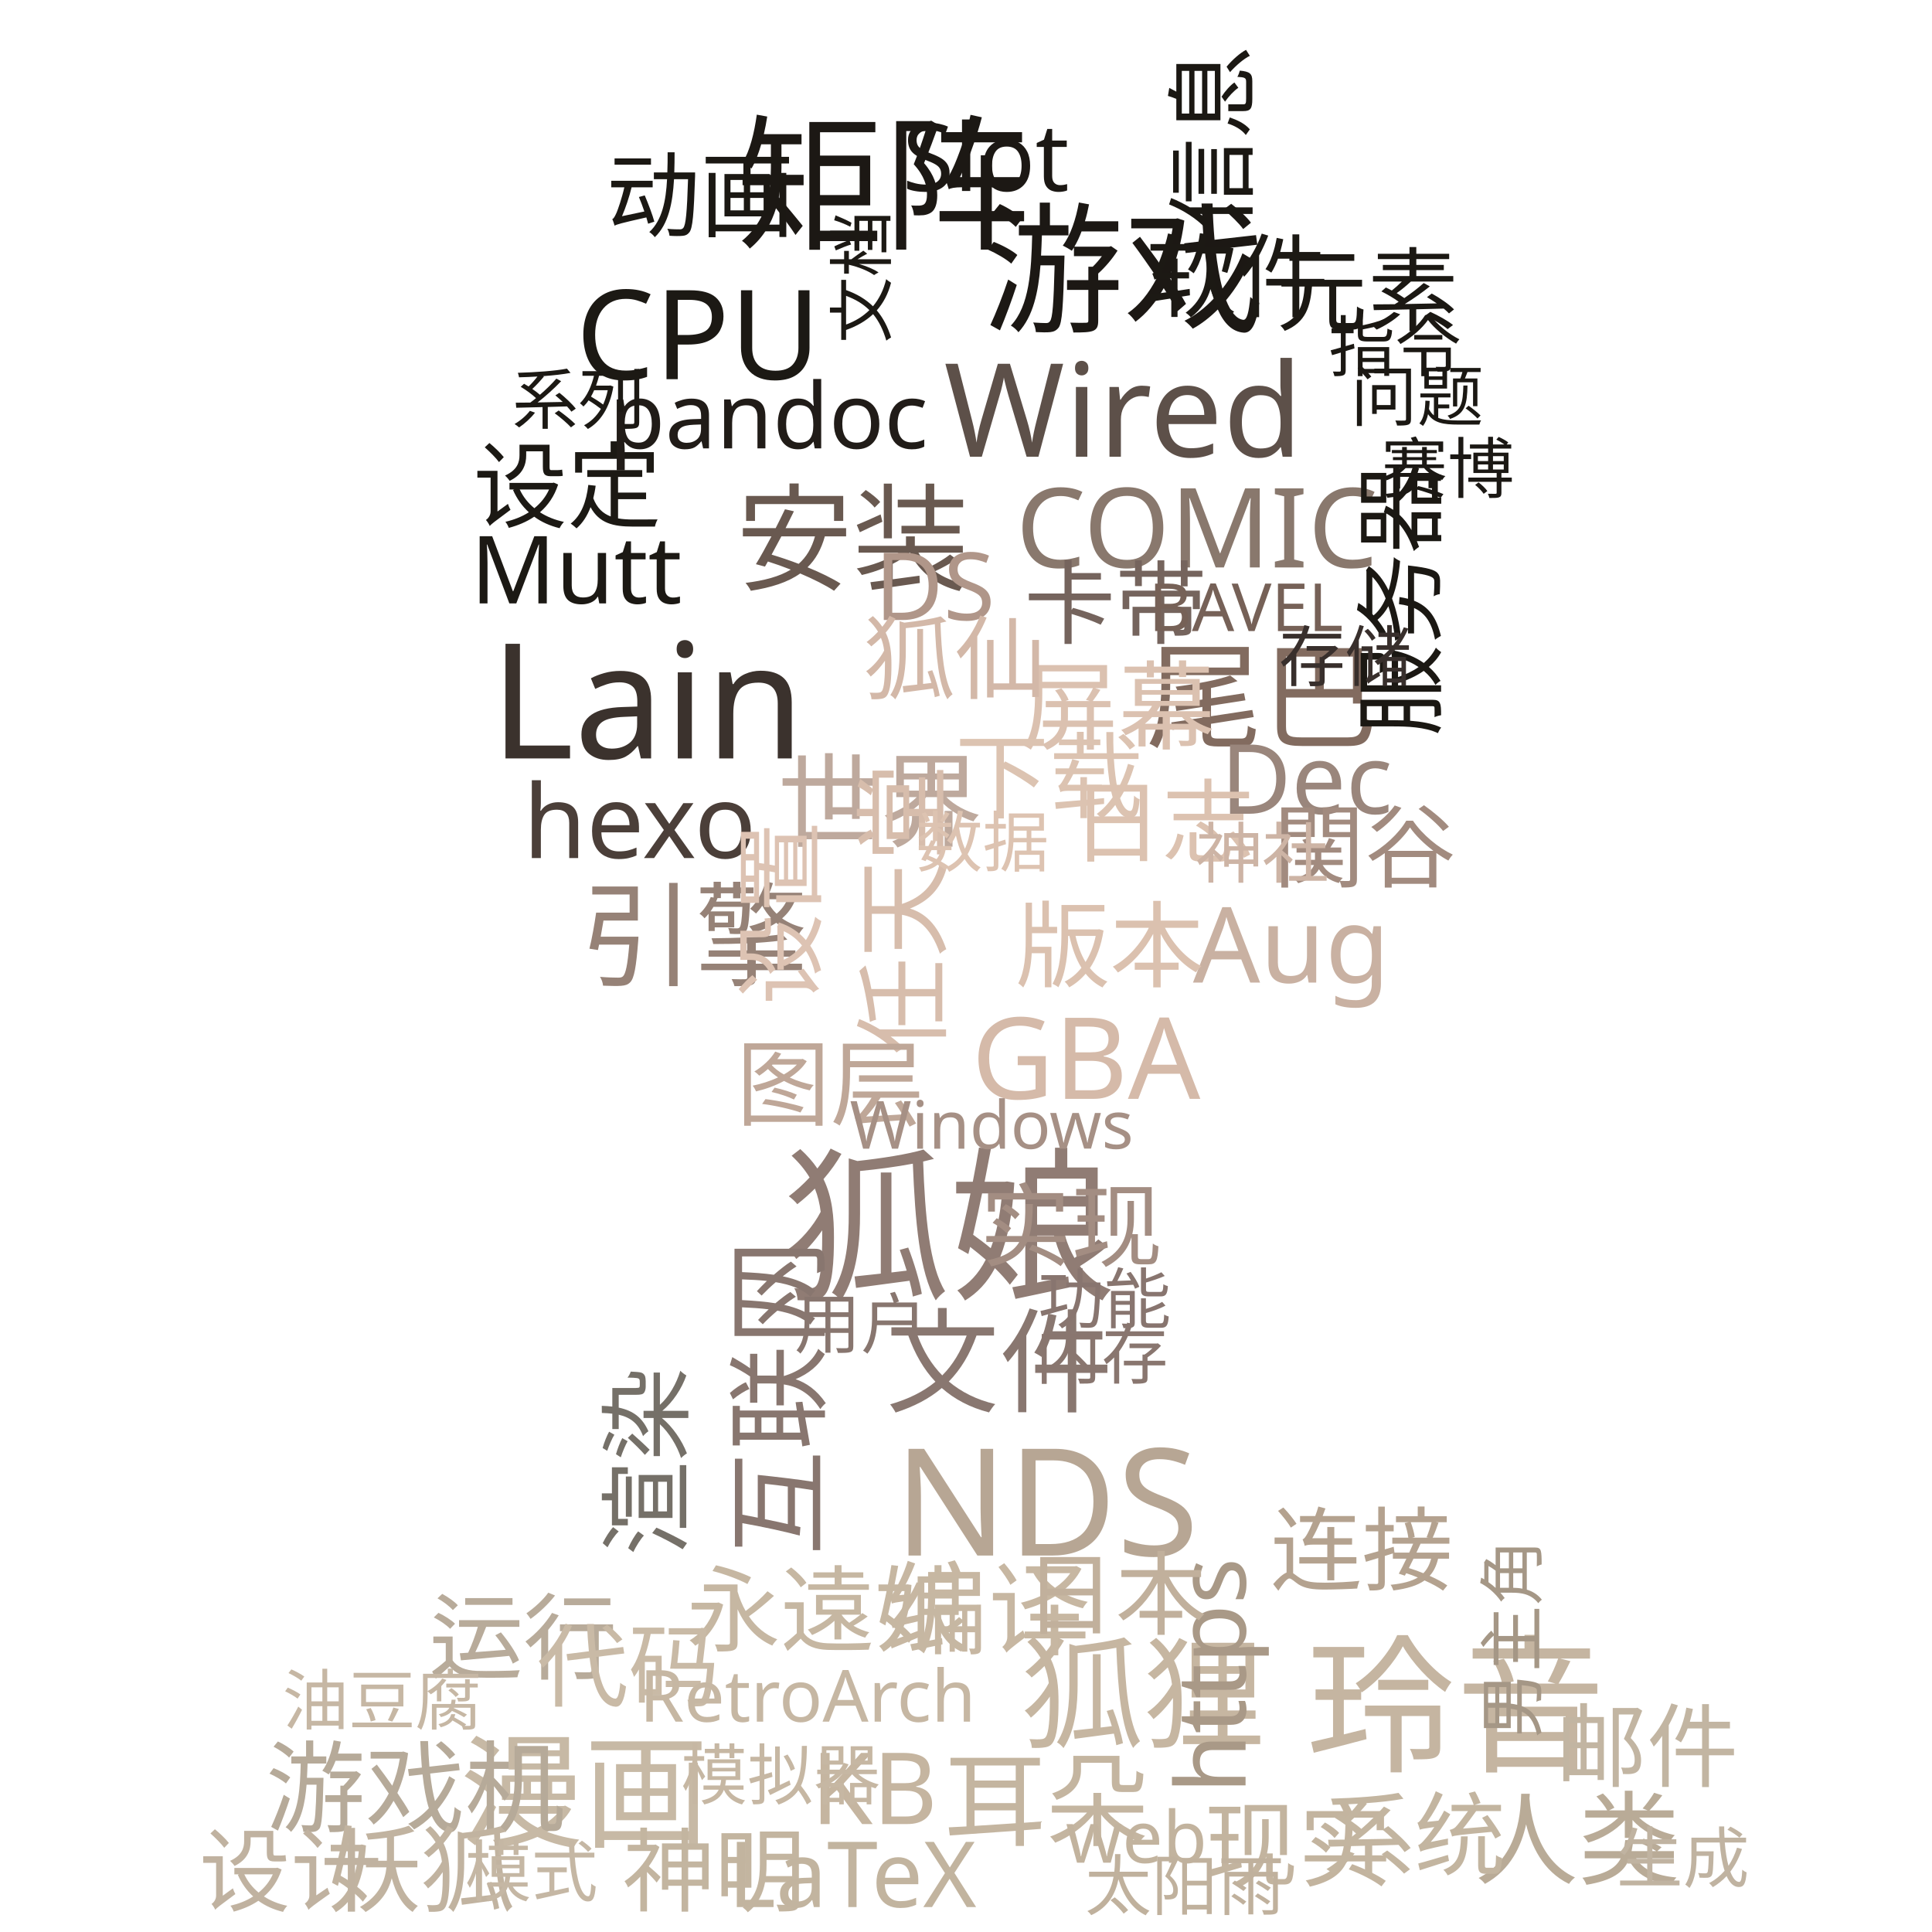
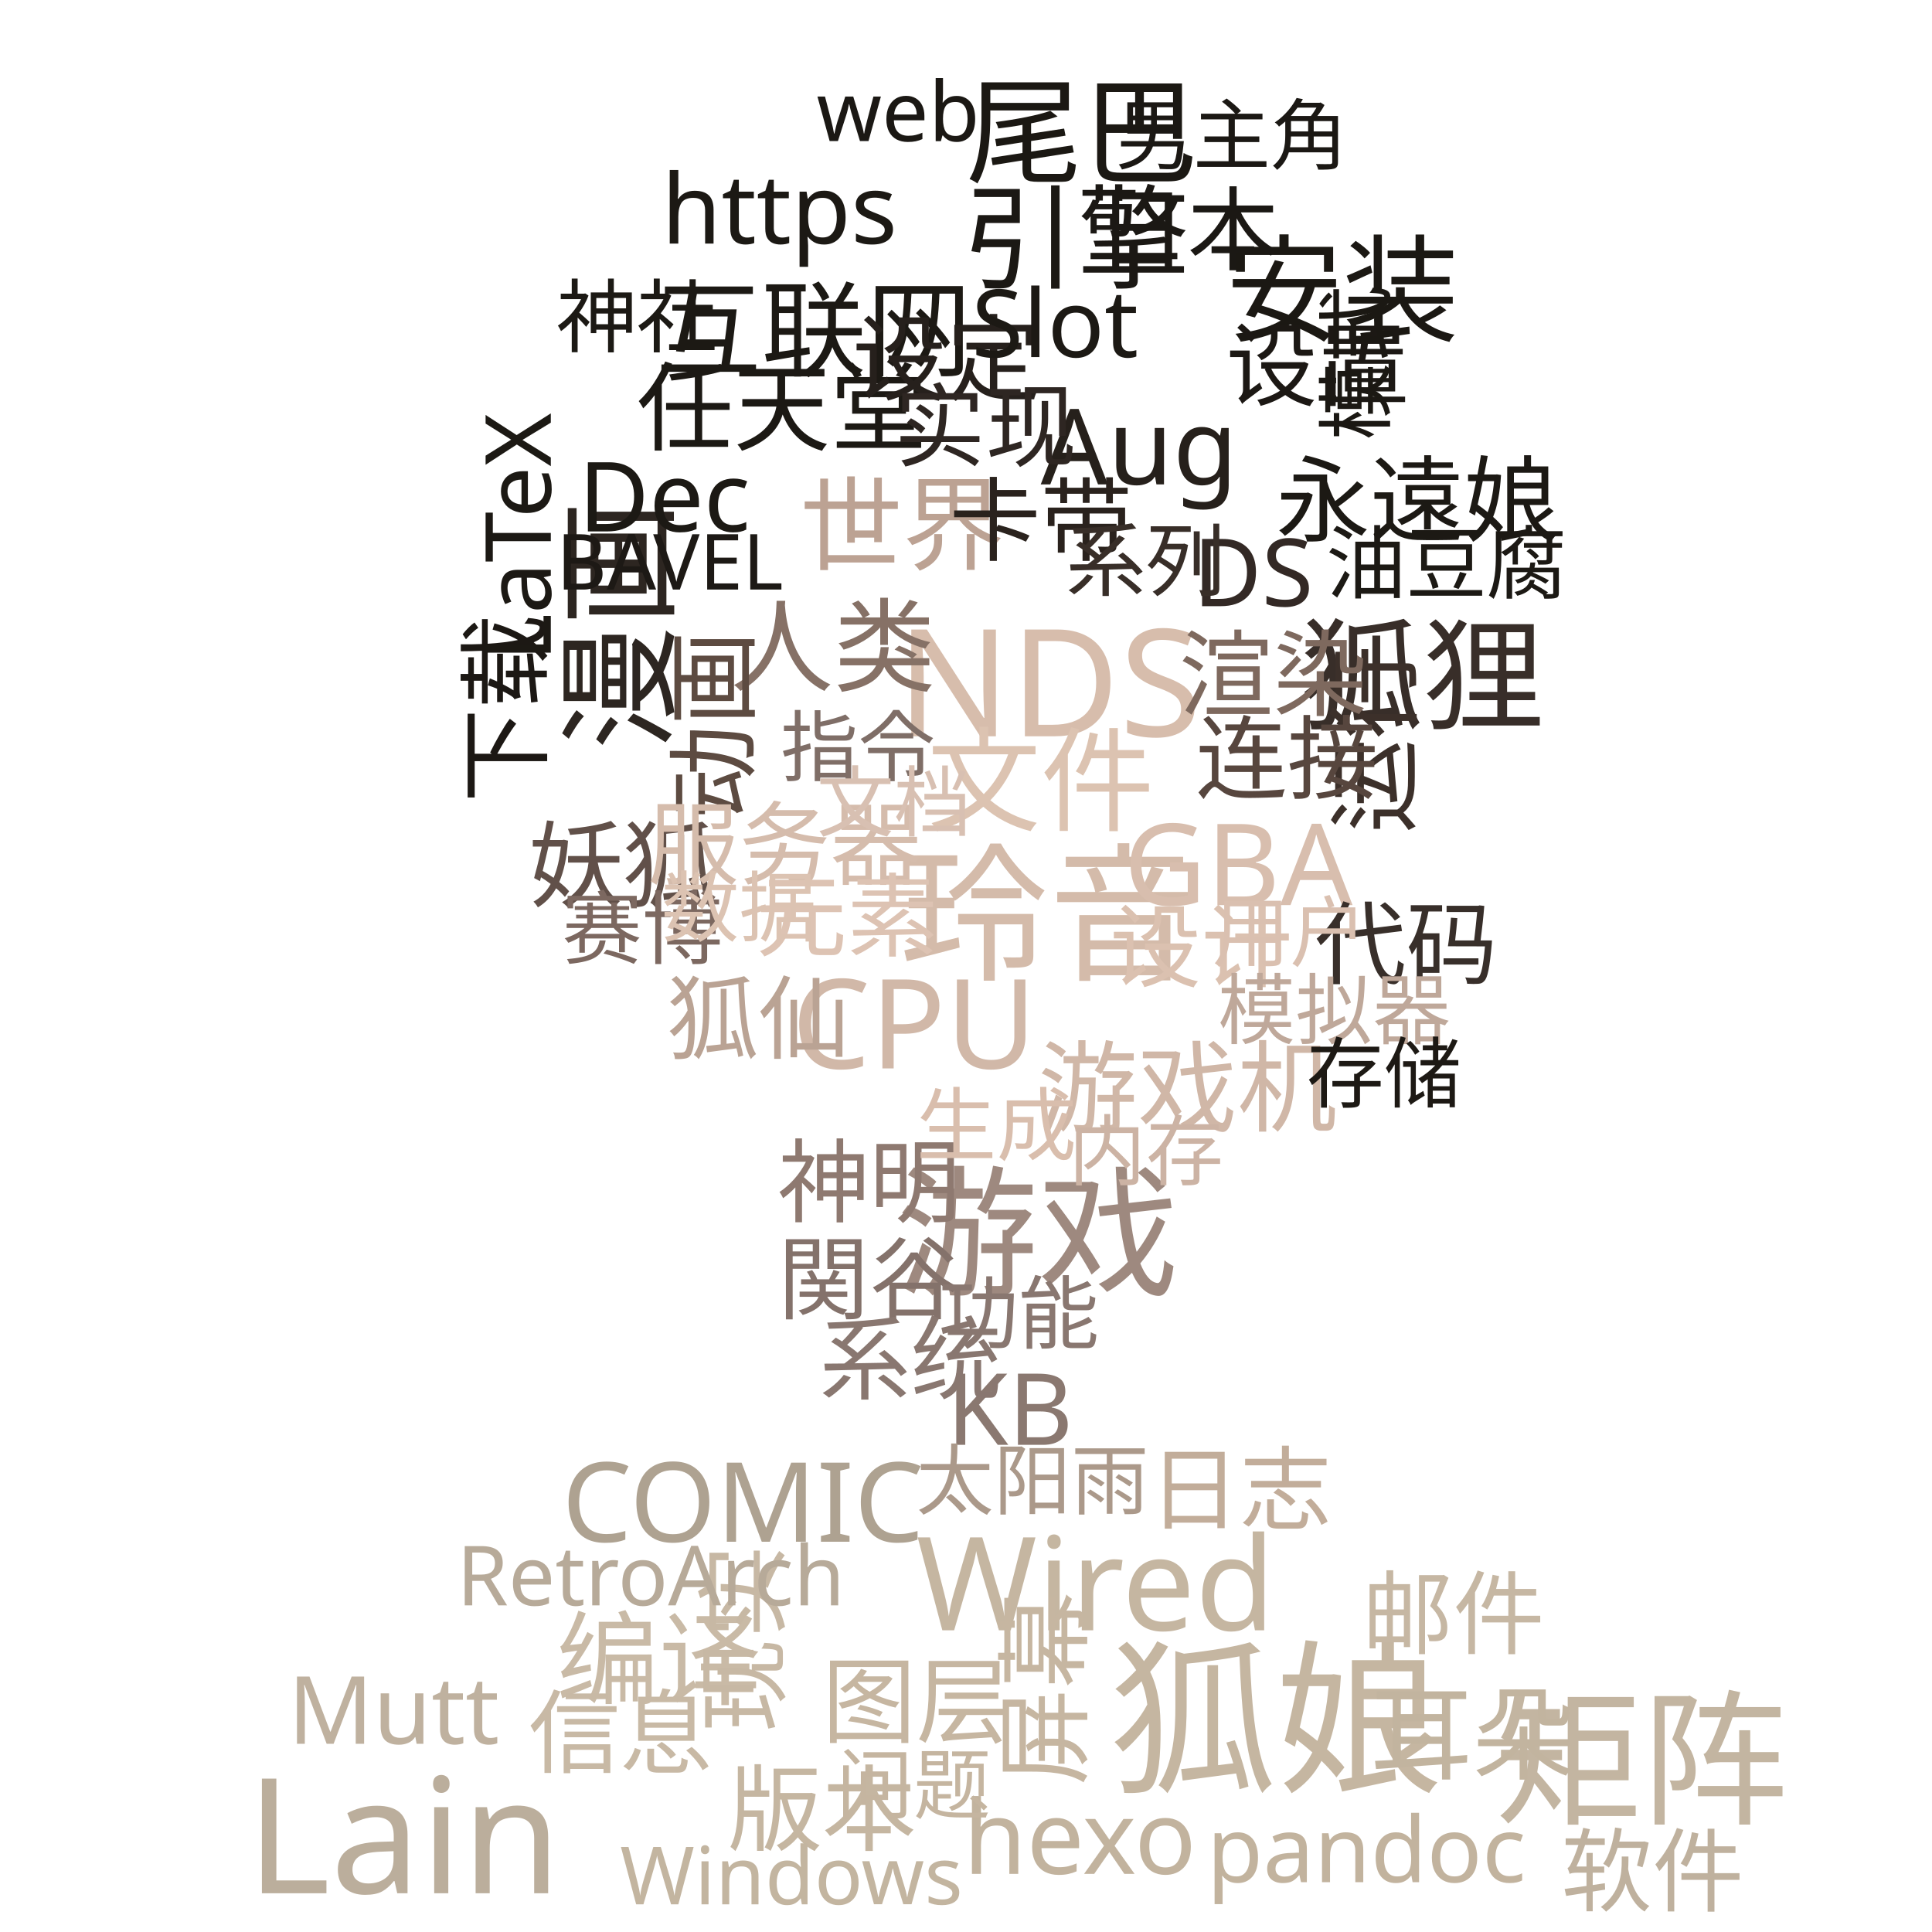
<svg xmlns="http://www.w3.org/2000/svg" width="698" height="698">
  <style>text{font-family:'Droid Sans Mono';font-weight:normal;font-style:normal;}</style>
-   <text transform="translate(283,465)" font-size="60" style="fill:rgb(144, 124, 116)">狐娘</text>
-   <text transform="translate(177,274)" font-size="58" style="fill:rgb(59, 50, 45)">Lain</text>
-   <text transform="translate(323,562)" font-size="54" style="fill:rgb(183, 166, 148)">NDS</text>
-   <text transform="translate(472,636)" font-size="54" style="fill:rgb(197, 181, 161)">玲音</text>
-   <text transform="translate(266,86)" font-size="53" style="fill:rgb(28, 24, 20)">矩阵</text>
-   <text transform="translate(355,116)" font-size="51" style="fill:rgb(28, 24, 20)">游戏</text>
-   <text transform="translate(341,165)" font-size="47" style="fill:rgb(93, 80, 73)">Wired</text>
-   <text transform="translate(166,664)" font-size="45" style="fill:rgb(199, 185, 165)">漫画</text>
-   <text transform="translate(208,137)" font-size="45" style="fill:rgb(28, 25, 20)">CPU</text>
-   <text transform="translate(369,628)" font-size="44" style="fill:rgb(198, 182, 161)">狐狸</text>
-   <text transform="translate(414,267)" font-size="42" style="fill:rgb(130, 107, 95)">尾巴</text>
-   <text transform="translate(266,210)" font-size="42" style="fill:rgb(105, 89, 80)">安装</text>
-   <text transform="translate(320,507)" font-size="41" style="fill:rgb(137, 119, 112)">文件</text>
-   <text transform="translate(210,353)" font-size="41" style="fill:rgb(150, 130, 119)">引擎</text>
-   <text transform="translate(351,397)" font-size="41" style="fill:rgb(213, 186, 169)">GBA</text>
-   <text transform="translate(367,205)" font-size="40" style="fill:rgb(137, 120, 109)">COMIC</text>
-   <text transform="translate(431,355)" font-size="38" style="fill:rgb(201, 177, 162)">Aug</text>
-   <text transform="translate(295,562) rotate(-90)" font-size="38" style="fill:rgb(136, 118, 111)">互联网</text>
-   <text transform="translate(281,303)" font-size="37" style="fill:rgb(190, 169, 157)">世界</text>
-   <text transform="translate(320,595)" font-size="37" style="fill:rgb(199, 183, 162)">编译</text>
-   <text transform="translate(533,678)" font-size="37" style="fill:rgb(185, 171, 151)">人类</text>
-   <text transform="translate(341,664)" font-size="37" style="fill:rgb(196, 181, 160)">耳朵</text>
-   <text transform="translate(189,310)" font-size="37" style="fill:rgb(75, 63, 57)">hexo</text>
-   <text transform="translate(293,659)" font-size="36" style="fill:rgb(197, 181, 160)">KB</text>
-   <text transform="translate(96,659)" font-size="36" style="fill:rgb(182, 170, 153)">游戏机</text>
-   <text transform="translate(369,268)" font-size="35" style="fill:rgb(219, 193, 176)">屏幕</text>
-   <text transform="translate(450,648) rotate(-90)" font-size="35" style="fill:rgb(169, 153, 135)">https</text>
-   <text transform="translate(339,381) rotate(-90)" font-size="35" style="fill:rgb(215, 189, 172)">任天堂</text>
-   <text transform="translate(441,294)" font-size="35" style="fill:rgb(154, 134, 124)">Dec</text>
-   <text transform="translate(367,354)" font-size="34" style="fill:rgb(219, 193, 175)">版本</text>
-   <text transform="translate(155,604)" font-size="34" style="fill:rgb(184, 171, 154)">运行</text>
-   <text transform="translate(345,293)" font-size="34" style="fill:rgb(220, 195, 177)">下载</text>
-   <text transform="translate(246,562) rotate(-90)" font-size="34" style="fill:rgb(117, 112, 104)">渲染</text>
-   <text transform="translate(435,679)" font-size="34" style="fill:rgb(195, 180, 159)">现实</text>
-   <text transform="translate(219,83)" font-size="34" style="fill:rgb(27, 24, 19)">动画</text>
-   <text transform="translate(248,594)" font-size="34" style="fill:rgb(198, 183, 162)">永遠娘</text>
-   <text transform="translate(266,404)" font-size="34" style="fill:rgb(191, 167, 152)">图层</text>
-   <text transform="translate(316,224)" font-size="34" style="fill:rgb(176, 150, 137)">DS</text>
-   <text transform="translate(118,688)" font-size="34" style="fill:rgb(193, 179, 160)">妖狐</text>
-   <text transform="translate(171,188)" font-size="34" style="fill:rgb(28, 25, 20)">设定</text>
-   <text transform="translate(326,69)" font-size="34" style="fill:rgb(28, 24, 20)">Slot</text>
-   <text transform="translate(170,218)" font-size="34" style="fill:rgb(28, 25, 20)">Mutt</text>
-   <text transform="translate(294,363) rotate(-90)" font-size="33" style="fill:rgb(221, 195, 179)">设置</text>
-   <text transform="translate(220,162)" font-size="33" style="fill:rgb(33, 28, 24)">pandoc</text>
-   <text transform="translate(459,572)" font-size="33" style="fill:rgb(180, 162, 143)">连接</text>
-   <text transform="translate(518,266) rotate(-90)" font-size="33" style="fill:rgb(27, 24, 19)">服务器</text>
-   <text transform="translate(225,688)" font-size="33" style="fill:rgb(195, 181, 160)">神明</text>
-   <text transform="translate(194,614)" font-size="33" style="fill:rgb(201, 186, 166)">代码</text>
-   <text transform="translate(312,250)" font-size="33" style="fill:rgb(211, 184, 168)">狐仙</text>
-   <text transform="translate(263,689)" font-size="33" style="fill:rgb(194, 180, 159)">LaTeX</text>
-   <text transform="translate(387,309)" font-size="33" style="fill:rgb(220, 194, 176)">日志</text>
-   <text transform="translate(370,588)" font-size="33" style="fill:rgb(193, 176, 156)">日本</text>
-   <text transform="translate(461,117)" font-size="33" style="fill:rgb(27, 24, 19)">元素</text>
-   <text transform="translate(354,455)" font-size="33" style="fill:rgb(163, 141, 130)">实现</text>
-   <text transform="translate(460,318)" font-size="33" style="fill:rgb(162, 139, 127)">関谷</text>
-   <text transform="translate(72,688)" font-size="33" style="fill:rgb(192, 178, 160)">设计</text>
-   <text transform="translate(478,675)" font-size="33" style="fill:rgb(195, 181, 160)">系统</text>
-   <text transform="translate(450,83) rotate(-90)" font-size="33" style="fill:rgb(27, 24, 19)">信息</text>
-   <text transform="translate(370,230)" font-size="33" style="fill:rgb(117, 100, 93)">卡带</text>
-   <text transform="translate(562,643)" font-size="33" style="fill:rgb(194, 181, 162)">邮件</text>
-   <text transform="translate(414,112)" font-size="33" style="fill:rgb(28, 25, 20)">软件</text>
-   <text transform="translate(231,622)" font-size="26" style="fill:rgb(198, 183, 163)">RetroArch</text>
-   <text transform="translate(385,673)" font-size="26" style="fill:rgb(194, 179, 158)">web</text>
-   <text transform="translate(307,415)" font-size="24" style="fill:rgb(166, 144, 133)">Windows</text>
-   <text transform="translate(584,680)" font-size="24" style="fill:rgb(192, 179, 161)">生成</text>
-   <text transform="translate(375,478)" font-size="24" style="fill:rgb(136, 117, 111)">功能</text>
-   <text transform="translate(102,623)" font-size="24" style="fill:rgb(198, 183, 164)">油豆腐</text>
-   <text transform="translate(499,178)" font-size="24" style="fill:rgb(27, 24, 20)">赛博</text>
-   <text transform="translate(185,153)" font-size="24" style="fill:rgb(28, 25, 20)">系列</text>
-   <text transform="translate(432,317)" font-size="24" style="fill:rgb(205, 180, 165)">神社</text>
-   <text transform="translate(168,685)" font-size="24" style="fill:rgb(197, 183, 164)">模式</text>
-   <text transform="translate(392,690)" font-size="24" style="fill:rgb(192, 177, 157)">太阳雨</text>
-   <text transform="translate(480,134)" font-size="24" style="fill:rgb(27, 24, 19)">指令</text>
-   <text transform="translate(415,228)" font-size="24" style="fill:rgb(118, 97, 87)">BAVEL</text>
-   <text transform="translate(246,650)" font-size="24" style="fill:rgb(198, 183, 163)">模拟器</text>
-   <text transform="translate(331,313)" font-size="24" style="fill:rgb(221, 195, 177)">数据</text>
-   <text transform="translate(488,152)" font-size="24" style="fill:rgb(27, 24, 19)">问题</text>
-   <text transform="translate(555,628) rotate(-90)" font-size="24" style="fill:rgb(165, 151, 134)">男主角</text>
-   <text transform="translate(462,246)" font-size="24" style="fill:rgb(56, 47, 44)">存储</text>
-   <text transform="translate(320,124) rotate(-90)" font-size="24" style="fill:rgb(28, 25, 20)">文档</text>
-   <text transform="translate(374,498)" font-size="24" style="fill:rgb(137, 118, 111)">内存</text>
-   <text transform="translate(287,487)" font-size="24" style="fill:rgb(136, 118, 111)">用户</text>
+   <text transform="translate(401,643)" font-size="60" style="fill:rgb(197, 182, 161)">狐娘</text>
+   <text transform="translate(89,684)" font-size="58" style="fill:rgb(187, 174, 156)">Lain</text>
+   <text transform="translate(324,266)" font-size="54" style="fill:rgb(215, 189, 172)">NDS</text>
+   <text transform="translate(325,350)" font-size="54" style="fill:rgb(212, 187, 170)">玲音</text>
+   <text transform="translate(540,655)" font-size="53" style="fill:rgb(195, 181, 161)">矩阵</text>
+   <text transform="translate(324,464)" font-size="51" style="fill:rgb(158, 137, 127)">游戏</text>
+   <text transform="translate(331,589)" font-size="47" style="fill:rgb(197, 182, 161)">Wired</text>
+   <text transform="translate(240,271) rotate(-90)" font-size="45" style="fill:rgb(45, 38, 33)">漫画</text>
+   <text transform="translate(286,386)" font-size="45" style="fill:rgb(209, 184, 168)">CPU</text>
+   <text transform="translate(470,260)" font-size="44" style="fill:rgb(56, 46, 41)">狐狸</text>
+   <text transform="translate(349,63)" font-size="42" style="fill:rgb(27, 24, 19)">尾巴</text>
+   <text transform="translate(443,120)" font-size="42" style="fill:rgb(27, 24, 19)">安装</text>
+   <text transform="translate(335,297)" font-size="41" style="fill:rgb(220, 195, 177)">文件</text>
+   <text transform="translate(348,101)" font-size="41" style="fill:rgb(27, 24, 20)">引擎</text>
+   <text transform="translate(406,327)" font-size="41" style="fill:rgb(216, 190, 174)">GBA</text>
+   <text transform="translate(203,557)" font-size="40" style="fill:rgb(174, 162, 145)">COMIC</text>
+   <text transform="translate(376,175)" font-size="38" style="fill:rgb(38, 32, 27)">Aug</text>
+   <text transform="translate(237,133)" font-size="38" style="fill:rgb(28, 25, 20)">互联网</text>
+   <text transform="translate(289,203)" font-size="37" style="fill:rgb(188, 162, 147)">世界</text>
+   <text transform="translate(201,613)" font-size="37" style="fill:rgb(201, 186, 166)">编译</text>
+   <text transform="translate(264,247)" font-size="37" style="fill:rgb(134, 113, 102)">人类</text>
+   <text transform="translate(495,640)" font-size="37" style="fill:rgb(194, 180, 159)">耳朵</text>
+   <text transform="translate(348,677)" font-size="37" style="fill:rgb(194, 179, 158)">hexo</text>
+   <text transform="translate(342,522)" font-size="36" style="fill:rgb(138, 120, 112)">KB</text>
+   <text transform="translate(375,406)" font-size="36" style="fill:rgb(208, 183, 167)">游戏机</text>
+   <text transform="translate(390,645) rotate(-90)" font-size="35" style="fill:rgb(198, 182, 161)">屏幕</text>
+   <text transform="translate(239,88)" font-size="35" style="fill:rgb(28, 25, 20)">https</text>
+   <text transform="translate(230,160)" font-size="35" style="fill:rgb(28, 25, 20)">任天堂</text>
+   <text transform="translate(209,192)" font-size="35" style="fill:rgb(28, 25, 20)">Dec</text>
+   <text transform="translate(263,666)" font-size="34" style="fill:rgb(197, 182, 161)">版本</text>
+   <text transform="translate(509,301) rotate(-90)" font-size="34" style="fill:rgb(60, 48, 42)">运行</text>
+   <text transform="translate(195,290) rotate(-90)" font-size="34" style="fill:rgb(28, 24, 20)">下载</text>
+   <text transform="translate(426,256)" font-size="34" style="fill:rgb(126, 105, 94)">渲染</text>
+   <text transform="translate(281,626) rotate(-90)" font-size="34" style="fill:rgb(199, 184, 164)">现实</text>
+   <text transform="translate(270,296) rotate(-90)" font-size="34" style="fill:rgb(93, 75, 65)">动画</text>
+   <text transform="translate(461,193)" font-size="34" style="fill:rgb(28, 25, 20)">永遠娘</text>
+   <text transform="translate(297,627)" font-size="34" style="fill:rgb(198, 182, 161)">图层</text>
+   <text transform="translate(431,219)" font-size="34" style="fill:rgb(51, 41, 37)">DS</text>
+   <text transform="translate(191,325)" font-size="34" style="fill:rgb(97, 80, 73)">妖狐</text>
+   <text transform="translate(308,142)" font-size="34" style="fill:rgb(38, 32, 28)">设定</text>
+   <text transform="translate(351,129)" font-size="34" style="fill:rgb(28, 25, 20)">Slot</text>
+   <text transform="translate(104,630)" font-size="34" style="fill:rgb(191, 177, 159)">Mutt</text>
+   <text transform="translate(443,144)" font-size="33" style="fill:rgb(28, 24, 20)">设置</text>
+   <text transform="translate(436,680)" font-size="33" style="fill:rgb(194, 179, 158)">pandoc</text>
+   <text transform="translate(432,286)" font-size="33" style="fill:rgb(87, 70, 62)">连接</text>
+   <text transform="translate(234,317)" font-size="33" style="fill:rgb(213, 188, 172)">服务器</text>
+   <text transform="translate(281,439)" font-size="33" style="fill:rgb(142, 121, 112)">神明</text>
+   <text transform="translate(475,353)" font-size="33" style="fill:rgb(56, 47, 42)">代码</text>
+   <text transform="translate(241,380)" font-size="33" style="fill:rgb(186, 163, 148)">狐仙</text>
+   <text transform="translate(199,239) rotate(-90)" font-size="33" style="fill:rgb(28, 25, 20)">LaTeX</text>
+   <text transform="translate(415,550)" font-size="33" style="fill:rgb(194, 173, 154)">日志</text>
+   <text transform="translate(396,95)" font-size="33" style="fill:rgb(27, 24, 20)">日本</text>
+   <text transform="translate(273,343)" font-size="33" style="fill:rgb(221, 195, 179)">元素</text>
+   <text transform="translate(323,166)" font-size="33" style="fill:rgb(46, 38, 34)">实现</text>
+   <text transform="translate(281,474)" font-size="33" style="fill:rgb(132, 114, 107)">関谷</text>
+   <text transform="translate(401,354)" font-size="33" style="fill:rgb(219, 193, 176)">设计</text>
+   <text transform="translate(296,503)" font-size="33" style="fill:rgb(137, 119, 112)">系统</text>
+   <text transform="translate(191,638)" font-size="33" style="fill:rgb(200, 185, 165)">信息</text>
+   <text transform="translate(343,200)" font-size="33" style="fill:rgb(42, 34, 29)">卡带</text>
+   <text transform="translate(492,595)" font-size="33" style="fill:rgb(198, 183, 163)">邮件</text>
+   <text transform="translate(564,688)" font-size="33" style="fill:rgb(191, 177, 158)">软件</text>
+   <text transform="translate(165,580)" font-size="30" style="fill:rgb(183, 170, 153)">RetroArch</text>
+   <text transform="translate(295,51)" font-size="30" style="fill:rgb(27, 24, 20)">web</text>
+   <text transform="translate(224,688)" font-size="29" style="fill:rgb(195, 181, 160)">Windows</text>
+   <text transform="translate(331,417)" font-size="29" style="fill:rgb(217, 190, 173)">生成</text>
+   <text transform="translate(339,485)" font-size="29" style="fill:rgb(137, 119, 112)">功能</text>
+   <text transform="translate(479,214)" font-size="29" style="fill:rgb(28, 25, 20)">油豆腐</text>
+   <text transform="translate(203,346)" font-size="29" style="fill:rgb(124, 104, 96)">赛博</text>
+   <text transform="translate(385,213)" font-size="29" style="fill:rgb(56, 46, 40)">系列</text>
+   <text transform="translate(201,125)" font-size="29" style="fill:rgb(28, 25, 20)">神社</text>
+   <text transform="translate(500,159) rotate(-90)" font-size="28" style="fill:rgb(27, 24, 19)">模式</text>
+   <text transform="translate(331,545)" font-size="28" style="fill:rgb(171, 153, 138)">太阳雨</text>
+   <text transform="translate(282,280)" font-size="28" style="fill:rgb(127, 110, 103)">指令</text>
+   <text transform="translate(201,213)" font-size="28" style="fill:rgb(29, 25, 21)">BAVEL</text>
+   <text transform="translate(440,375)" font-size="28" style="fill:rgb(191, 168, 154)">模拟器</text>
+   <text transform="translate(239,338)" font-size="28" style="fill:rgb(220, 195, 178)">数据</text>
+   <text transform="translate(302,655)" font-size="28" style="fill:rgb(197, 181, 160)">问题</text>
+   <text transform="translate(403,59)" font-size="28" style="fill:rgb(27, 24, 20)">男主角</text>
+   <text transform="translate(472,398)" font-size="28" style="fill:rgb(29, 25, 20)">存储</text>
+   <text transform="translate(295,300)" font-size="28" style="fill:rgb(216, 192, 178)">文档</text>
+   <text transform="translate(386,426)" font-size="28" style="fill:rgb(204, 179, 164)">内存</text>
+   <text transform="translate(438,347)" font-size="28" style="fill:rgb(218, 192, 176)">用户</text>
</svg>
